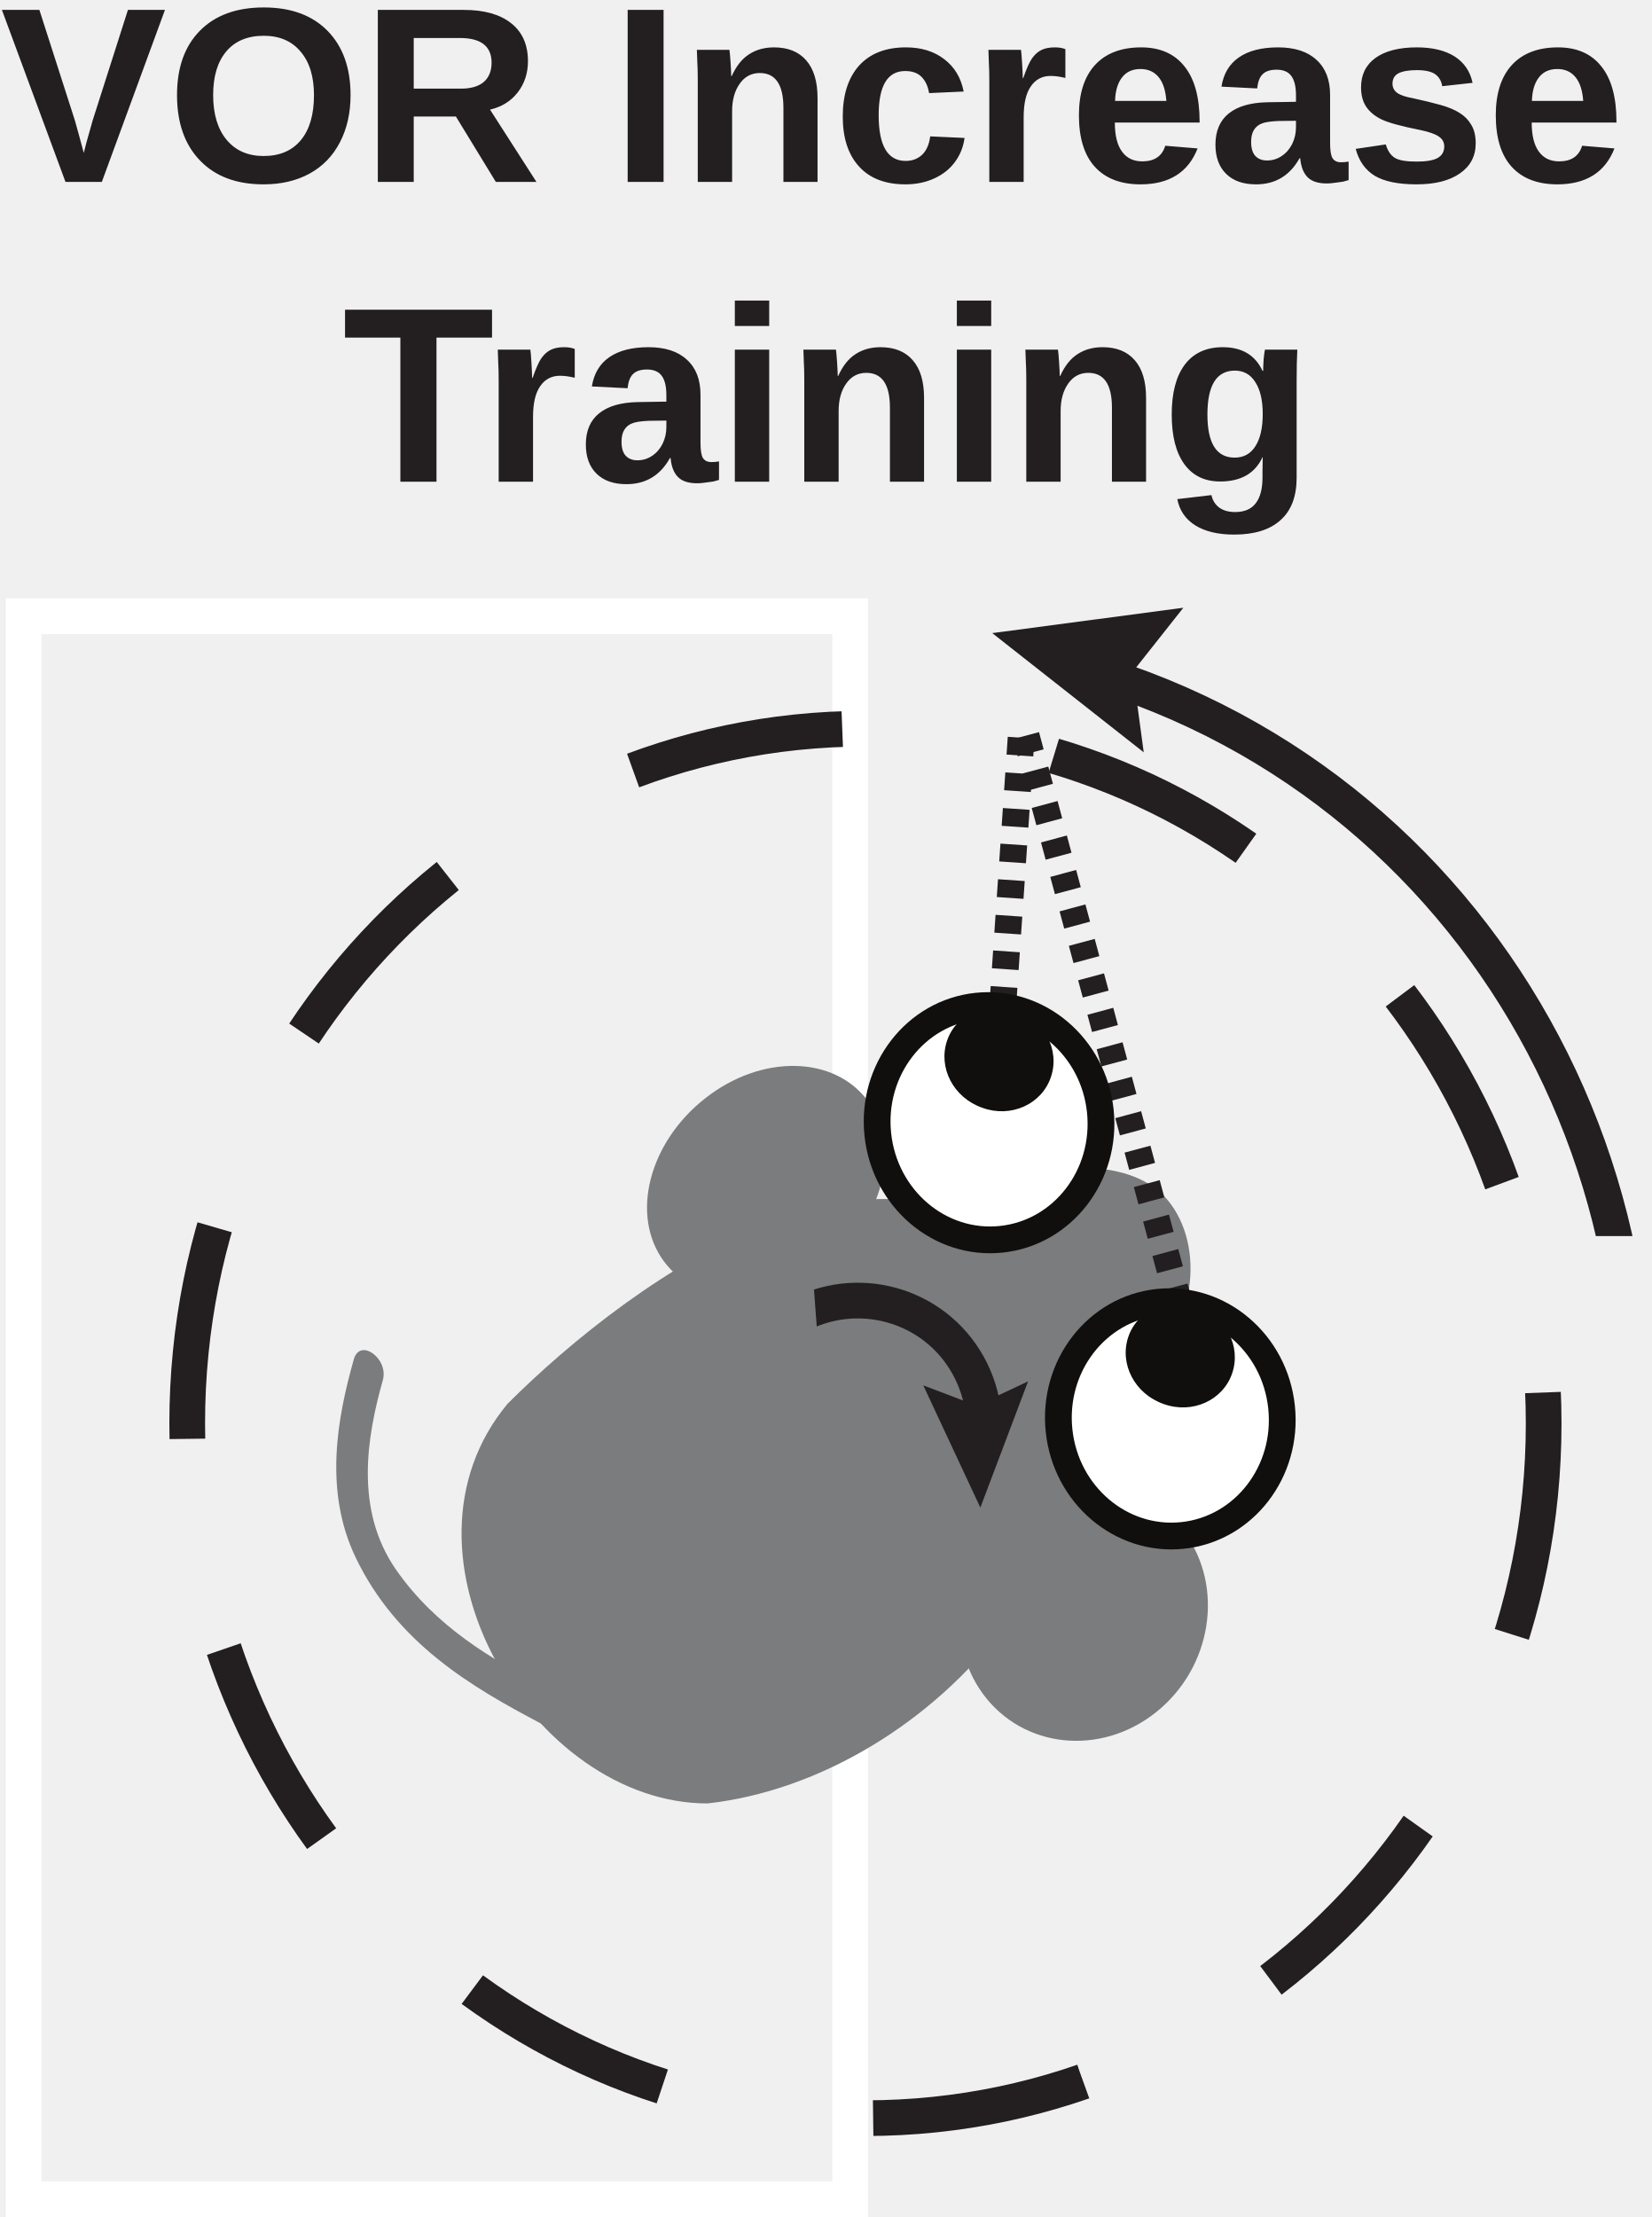
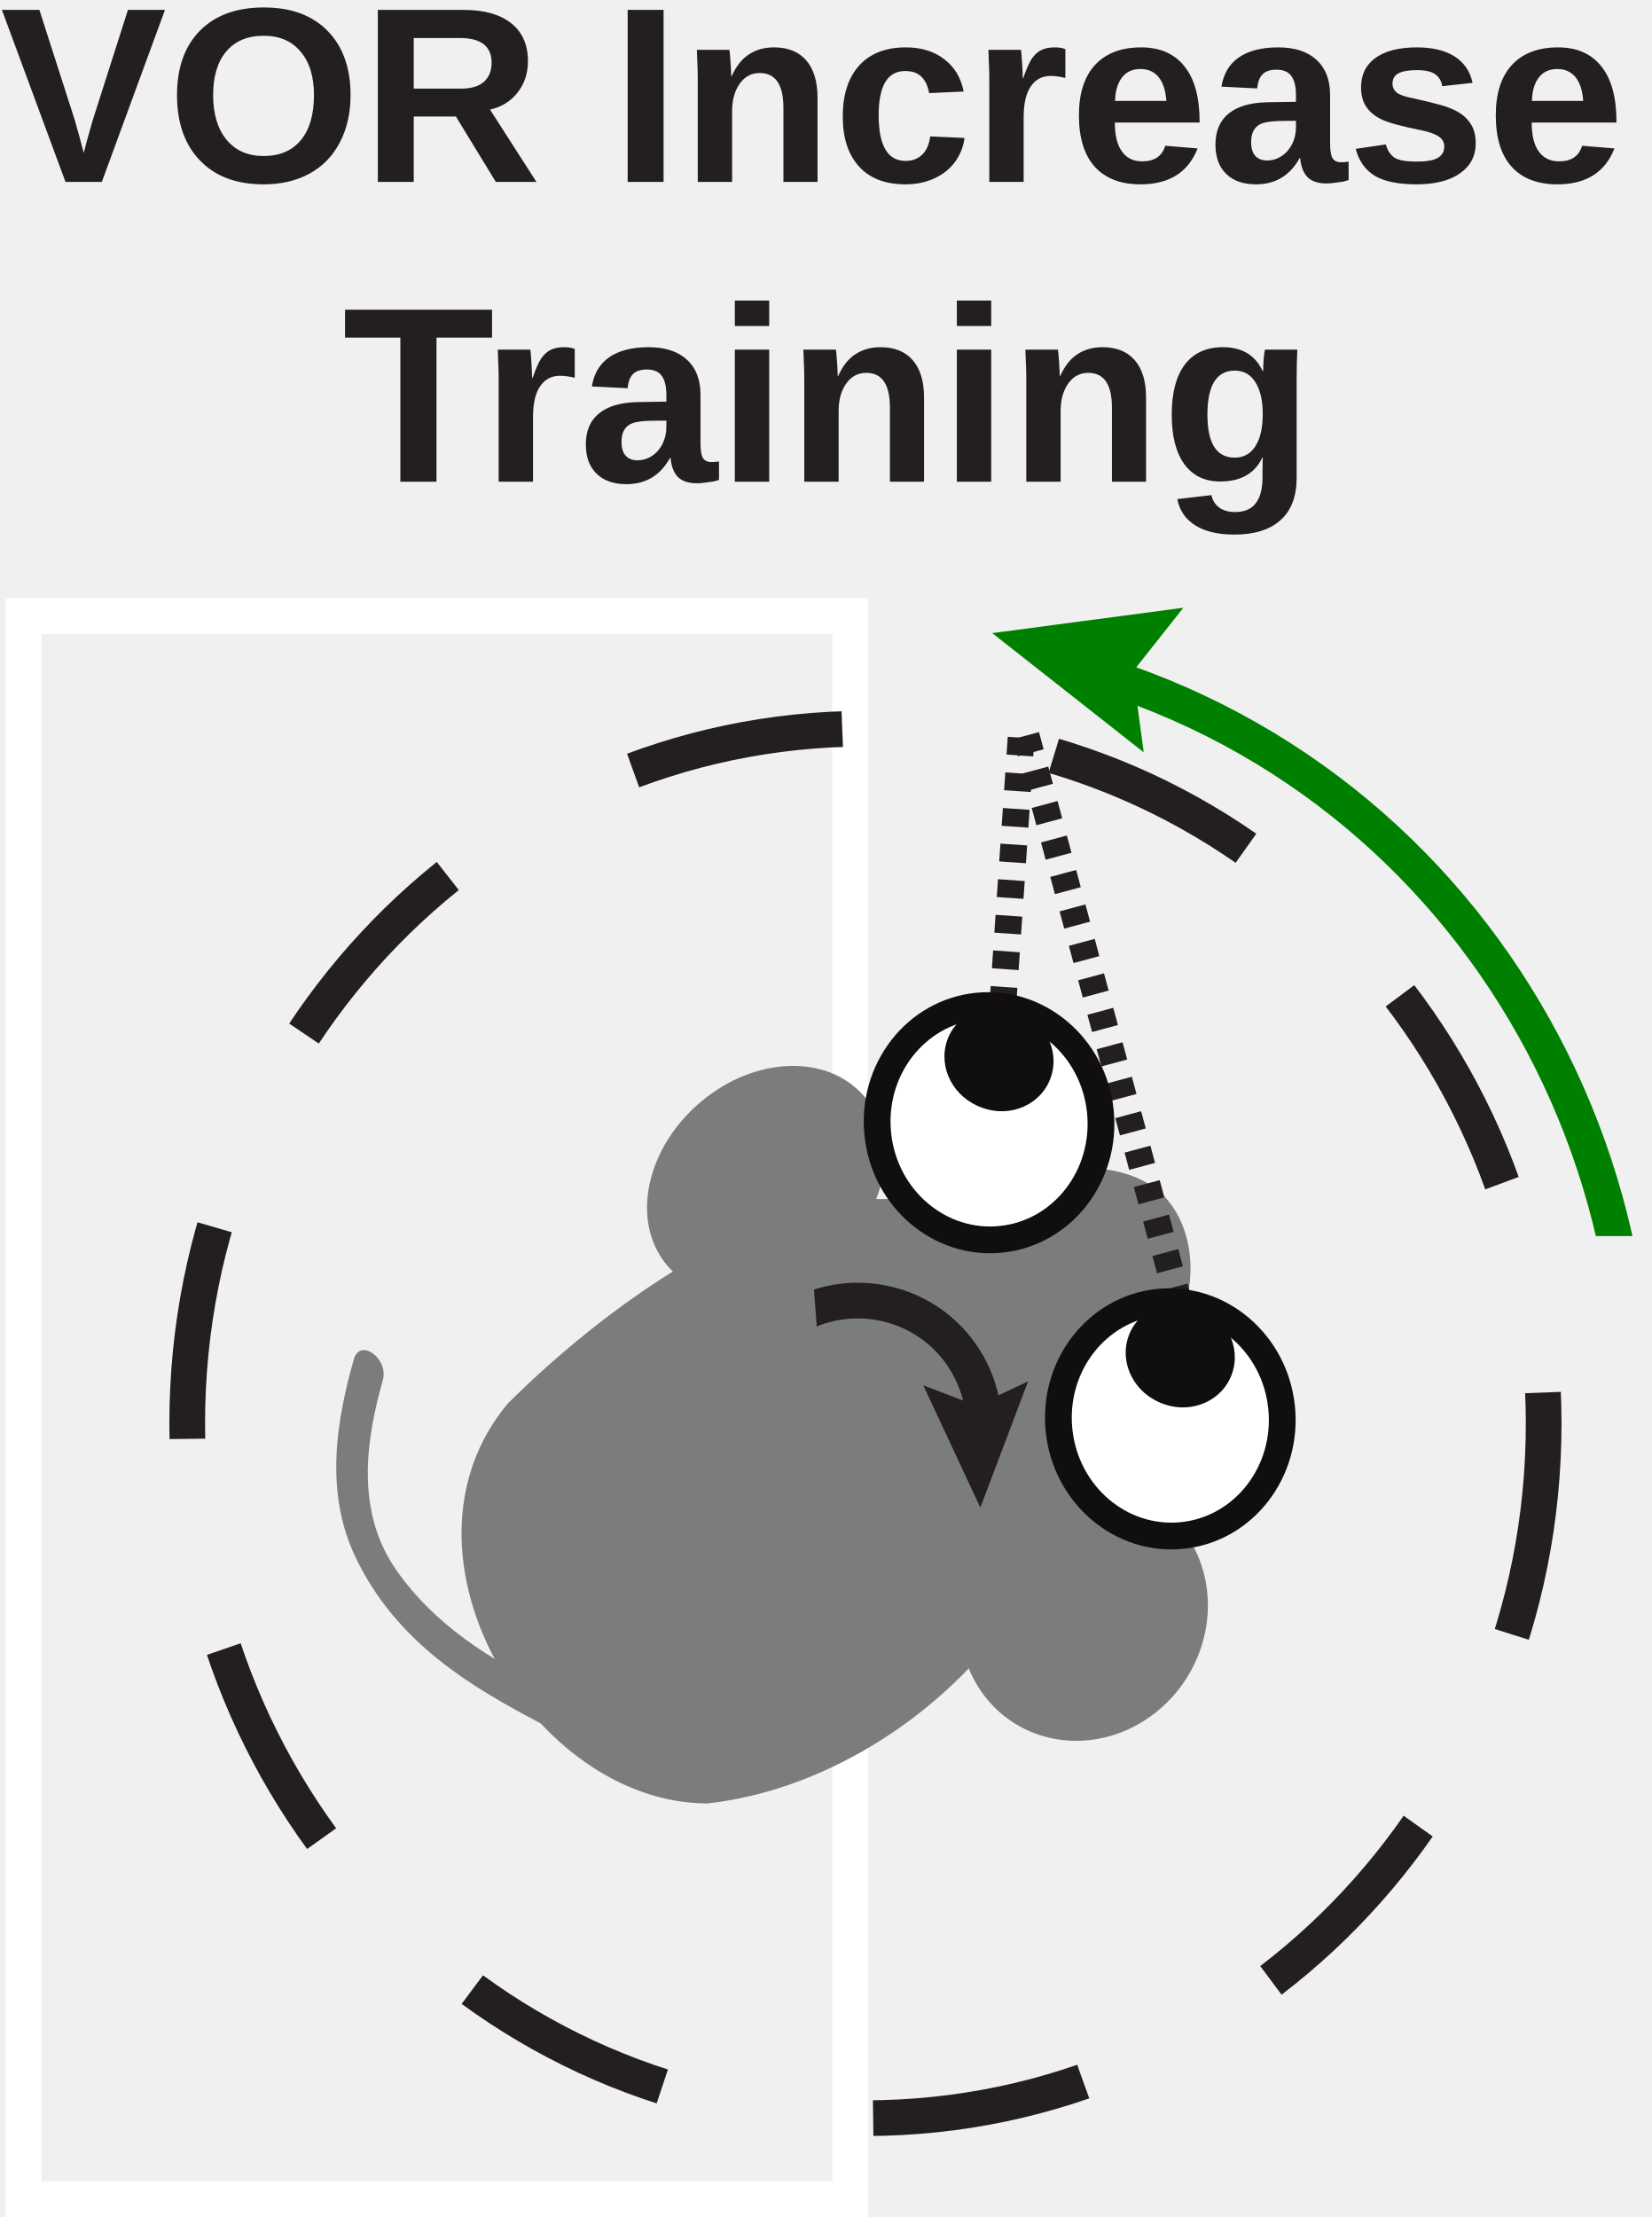
<svg xmlns="http://www.w3.org/2000/svg" width="115.713" height="155.283" id="svg4809" version="1.1">
  <defs id="defs4811">
    <clipPath clipPathUnits="userSpaceOnUse" id="clipPath538">
      <path d="m 184.286,427.214 0.857,-11.519 11.143,0.731 -0.859,11.519 -11.141,-0.731 z" id="path540" />
    </clipPath>
    <clipPath clipPathUnits="userSpaceOnUse" id="clipPath544">
      <path d="M 0,0 612,0 612,792 0,792 0,0 z" id="path546" />
    </clipPath>
    <clipPath clipPathUnits="userSpaceOnUse" id="clipPath386">
      <path d="m 200.208,427.499 35,0 0,42.324 -35,0 0,-42.324 z" id="path388" />
    </clipPath>
  </defs>
  <g id="layer1" transform="translate(-317.1437,-454.7208)">
    <path d="m 385.911,537.383 c -2.594,5.696 4.876,14.334 10.919,13.53 3.743,-2.425 4.899,-8.361 2.315,-11.869 -2.587,-3.51 -8.629,-2.705 -13.234,-1.661" style="fill:#7a7c7d;fill-opacity:1;fill-rule:evenodd;stroke:none" id="path22" />
    <text style="font-size:15px" id="text60" x="317.152" y="467.461">
      <tspan style="font-size:17.5px;font-variant:normal;font-weight:bold;writing-mode:lr-tb;fill:#231f20;fill-opacity:1;fill-rule:nonzero;stroke:none;font-family:Arial;-inkscape-font-specification:Arial-BoldMT" x="317.152 328.825 342.44 355.075 359.94 364.805 375.497 385.227 392.035 401.765 411.495 421.225" y="467.461" id="tspan62">VOR Increase</tspan>
    </text>
    <text style="font-size:15px" id="text64" x="341.11" y="488.461">
      <tspan style="font-size:17.5px;font-variant:normal;font-weight:bold;writing-mode:lr-tb;fill:#231f20;fill-opacity:1;fill-rule:nonzero;stroke:none;font-family:Arial;-inkscape-font-specification:Arial-BoldMT" x="341.11" y="488.461" id="tspan66">T</tspan>
    </text>
    <text style="font-size:15px" id="text68" x="350.857" y="488.461">
      <tspan style="font-size:17.5px;font-variant:normal;font-weight:bold;writing-mode:lr-tb;fill:#231f20;fill-opacity:1;fill-rule:nonzero;stroke:none;font-family:Arial;-inkscape-font-specification:Arial-BoldMT" x="350.857 357.665 367.395 372.26 382.952 387.817 398.51" y="488.461" id="tspan70">raining</tspan>
    </text>
-     <path d="m 397.258,507.415 -0.764,-5.651 3.539,-4.475 -13.386,1.776 10.611,8.35 z" style="fill:#231f20;fill-opacity:1;fill-rule:nonzero;stroke:none" id="path380" />
-     <g transform="matrix(1.25,0,0,-1.25,143.5506,1075.672)" id="g382">
-       <g id="g384" clip-path="url(#clipPath386)">
-         <g id="g390" transform="translate(146.4761,430.168)">
-           <path d="m 0,0 c -7.449,-23.132 4.822,-47.782 27.407,-55.055 22.586,-7.272 46.934,5.587 54.383,28.72 C 89.239,-3.201 76.968,21.448 54.382,28.722 31.797,35.994 7.449,23.135 0,0 z" style="fill:none;stroke:#231f20;stroke-width:2;stroke-linecap:butt;stroke-linejoin:miter;stroke-miterlimit:4;stroke-opacity:1;stroke-dasharray:none" id="path392" />
+     <path d="m 397.258,507.415 -0.764,-5.651 3.539,-4.475 -13.386,1.776 10.611,8.35 z" style="fill:#008000;fill-opacity:1;fill-rule:nonzero;stroke:none" id="path380" />
+     <g transform="matrix(1.25,0,0,-1.25,143.5506,1075.672)" id="g382" style="stroke:#008000">
+       <g id="g384" clip-path="url(#clipPath386)" style="stroke:#008000">
+         <g id="g390" transform="translate(146.4761,430.168)" style="stroke:#008000">
+           <path d="m 0,0 c -7.449,-23.132 4.822,-47.782 27.407,-55.055 22.586,-7.272 46.934,5.587 54.383,28.72 C 89.239,-3.201 76.968,21.448 54.382,28.722 31.797,35.994 7.449,23.135 0,0 z" style="fill:none;stroke:#008000;stroke-width:2;stroke-linecap:butt;stroke-linejoin:miter;stroke-miterlimit:4;stroke-opacity:1;stroke-dasharray:none" id="path392" />
        </g>
      </g>
    </g>
    <path d="m 318.796,608.754 57.899,0 0,-110.87 -57.899,0 0,110.87 z" style="fill:none;stroke:#ffffff;stroke-width:2.5;stroke-linecap:butt;stroke-linejoin:miter;stroke-miterlimit:4;stroke-opacity:1;stroke-dasharray:none" id="path494" />
    <path id="path498" style="fill:none;stroke:#231f20;stroke-width:2.5;stroke-linecap:butt;stroke-linejoin:miter;stroke-miterlimit:4;stroke-opacity:1;stroke-dasharray:15, 15;stroke-dashoffset:0" d="m 425.272,554.421 c 0,26.874 -21.27,48.66 -47.506,48.66 -26.238,0 -47.509,-21.786 -47.509,-48.66 0,-26.875 21.271,-48.661 47.509,-48.661 26.236,0 47.506,21.786 47.506,48.661 z" />
    <path d="m 378.95,553.797 c 0,0.652 -0.481,1.181 -1.076,1.181 -0.594,0 -1.075,-0.529 -1.075,-1.181 0,-0.651 0.481,-1.181 1.075,-1.181 0.595,0 1.076,0.53 1.076,1.181" style="fill:#231f20;fill-opacity:1;fill-rule:nonzero;stroke:none" id="path500" />
    <path id="path504" style="fill:none;stroke:#231f20;stroke-width:1.875;stroke-linecap:butt;stroke-linejoin:miter;stroke-miterlimit:4;stroke-opacity:1;stroke-dasharray:1.25, 1.25;stroke-dashoffset:0" d="m 389.017,506.242 11.467,42.565" />
    <path id="path508" style="fill:none;stroke:#231f20;stroke-width:1.875;stroke-linecap:butt;stroke-linejoin:miter;stroke-miterlimit:4;stroke-opacity:1;stroke-dasharray:1.25, 1.25;stroke-dashoffset:0" d="m 388.67,506.391 -1.666,24.305" />
    <path d="m 377.948,531.851 c -2.359,-3.214 -7.469,-3.306 -11.409,-0.201 -3.947,3.091 -5.258,8.194 -2.9,11.405 2.356,3.214 7.479,3.303 11.429,0.207 3.949,-3.092 5.236,-8.203 2.88,-11.411" style="fill:#7a7c7d;fill-opacity:1;fill-rule:evenodd;stroke:none" id="path510" />
    <path d="m 400.118,562.056 c -2.791,-3.817 -8.215,-4.396 -12.12,-1.28 -3.901,3.118 -4.808,8.731 -2.013,12.575 2.803,3.837 8.245,4.409 12.144,1.291 3.901,-3.119 4.793,-8.746 1.989,-12.586" style="fill:#7a7c7d;fill-opacity:1;fill-rule:evenodd;stroke:none" id="path512" />
    <path d="m 355.322,572.895 c -3.739,-1.964 -7.649,-4.221 -10.443,-8.239 -2.917,-4.197 -2.031,-9.334 -0.919,-13.266 0.425,-1.508 -1.601,-2.986 -2.031,-1.464 -1.157,4.091 -2.115,9.191 0.117,13.864 2.87,6.006 8.11,9.086 12.992,11.65 1.373,0.719 1.643,-1.834 0.282,-2.545" style="fill:#7a7c7d;fill-opacity:1;fill-rule:nonzero;stroke:none" id="path514" />
    <path d="m 390.924,545.375 c -10.221,-15.088 -29.471,-1.087 -38.221,7.662 -8.75,10.5 1.75,28 13.999,28 15.751,-1.75 31.501,-19.25 24.223,-35.663" style="fill:#7a7c7d;fill-opacity:1;fill-rule:evenodd;stroke:none" id="path516" />
    <path d="m 394.217,532.538 c 0.472,4.511 -2.634,8.534 -6.936,8.984 -4.304,0.454 -8.176,-2.837 -8.649,-7.344 -0.476,-4.509 2.63,-8.531 6.93,-8.984 4.306,-0.453 8.18,2.835 8.655,7.344" style="fill:#ffffff;fill-opacity:1;fill-rule:nonzero;stroke:none" id="path518" />
    <path id="path522" style="fill:none;stroke:#110f0d;stroke-width:1.875;stroke-linecap:round;stroke-linejoin:round;stroke-miterlimit:10;stroke-opacity:1;stroke-dasharray:none" d="m 394.217,532.538 c 0.472,4.511 -2.634,8.534 -6.936,8.984 -4.304,0.454 -8.176,-2.837 -8.649,-7.344 -0.476,-4.509 2.63,-8.531 6.93,-8.984 4.306,-0.453 8.18,2.835 8.655,7.344 z" />
    <path d="m 388.307,525.47 c -2.024,-0.729 -4.173,0.24 -4.824,2.138 -0.644,1.901 0.446,4.003 2.481,4.709 1.994,0.721 4.146,-0.249 4.79,-2.149 0.651,-1.9 -0.446,-4 -2.447,-4.697" style="fill:#110f0d;fill-opacity:1;fill-rule:evenodd;stroke:none" id="path524" />
    <path d="m 406.913,553.28 c 0.475,4.511 -2.631,8.534 -6.934,8.986 -4.304,0.453 -8.179,-2.836 -8.652,-7.346 -0.474,-4.509 2.63,-8.529 6.934,-8.985 4.305,-0.451 8.18,2.835 8.652,7.345" style="fill:#ffffff;fill-opacity:1;fill-rule:nonzero;stroke:none" id="path526" />
    <path id="path530" style="fill:none;stroke:#110f0d;stroke-width:1.875;stroke-linecap:round;stroke-linejoin:round;stroke-miterlimit:10;stroke-opacity:1;stroke-dasharray:none" d="m 406.913,553.28 c 0.475,4.511 -2.631,8.534 -6.934,8.986 -4.304,0.453 -8.179,-2.836 -8.652,-7.346 -0.474,-4.509 2.63,-8.529 6.934,-8.985 4.305,-0.451 8.18,2.835 8.652,7.345 z" />
    <path d="m 401.004,546.214 c -2.022,-0.729 -4.173,0.24 -4.824,2.138 -0.646,1.899 0.445,4.003 2.478,4.71 1.999,0.719 4.146,-0.253 4.794,-2.15 0.65,-1.899 -0.444,-4.005 -2.447,-4.697" style="fill:#110f0d;fill-opacity:1;fill-rule:evenodd;stroke:none" id="path532" />
    <g transform="matrix(1.25,0,0,-1.25,143.5506,1075.672)" id="g534">
      <g id="g536" clip-path="url(#clipPath538)">
        <g id="g542" clip-path="url(#clipPath544)">
          <g id="g548" transform="translate(190.3711,410.5811)">
            <path d="m 0,0 c -3.43,-1.934 -7.76,-0.729 -9.674,2.69 -1.913,3.42 -0.683,7.759 2.745,9.692 3.43,1.934 7.762,0.729 9.675,-2.691 C 4.659,6.272 3.43,1.933 0,0 z" style="fill:none;stroke:#231f20;stroke-width:2;stroke-linecap:butt;stroke-linejoin:miter;stroke-miterlimit:4;stroke-opacity:1;stroke-dasharray:none" id="path550" />
          </g>
        </g>
      </g>
    </g>
    <path d="m 381.814,551.753 3.73,1.42 3.612,-1.698 -3.342,8.841 -4,-8.564 z" style="fill:#231f20;fill-opacity:1;fill-rule:nonzero;stroke:none" id="path560" />
  </g>
</svg>
